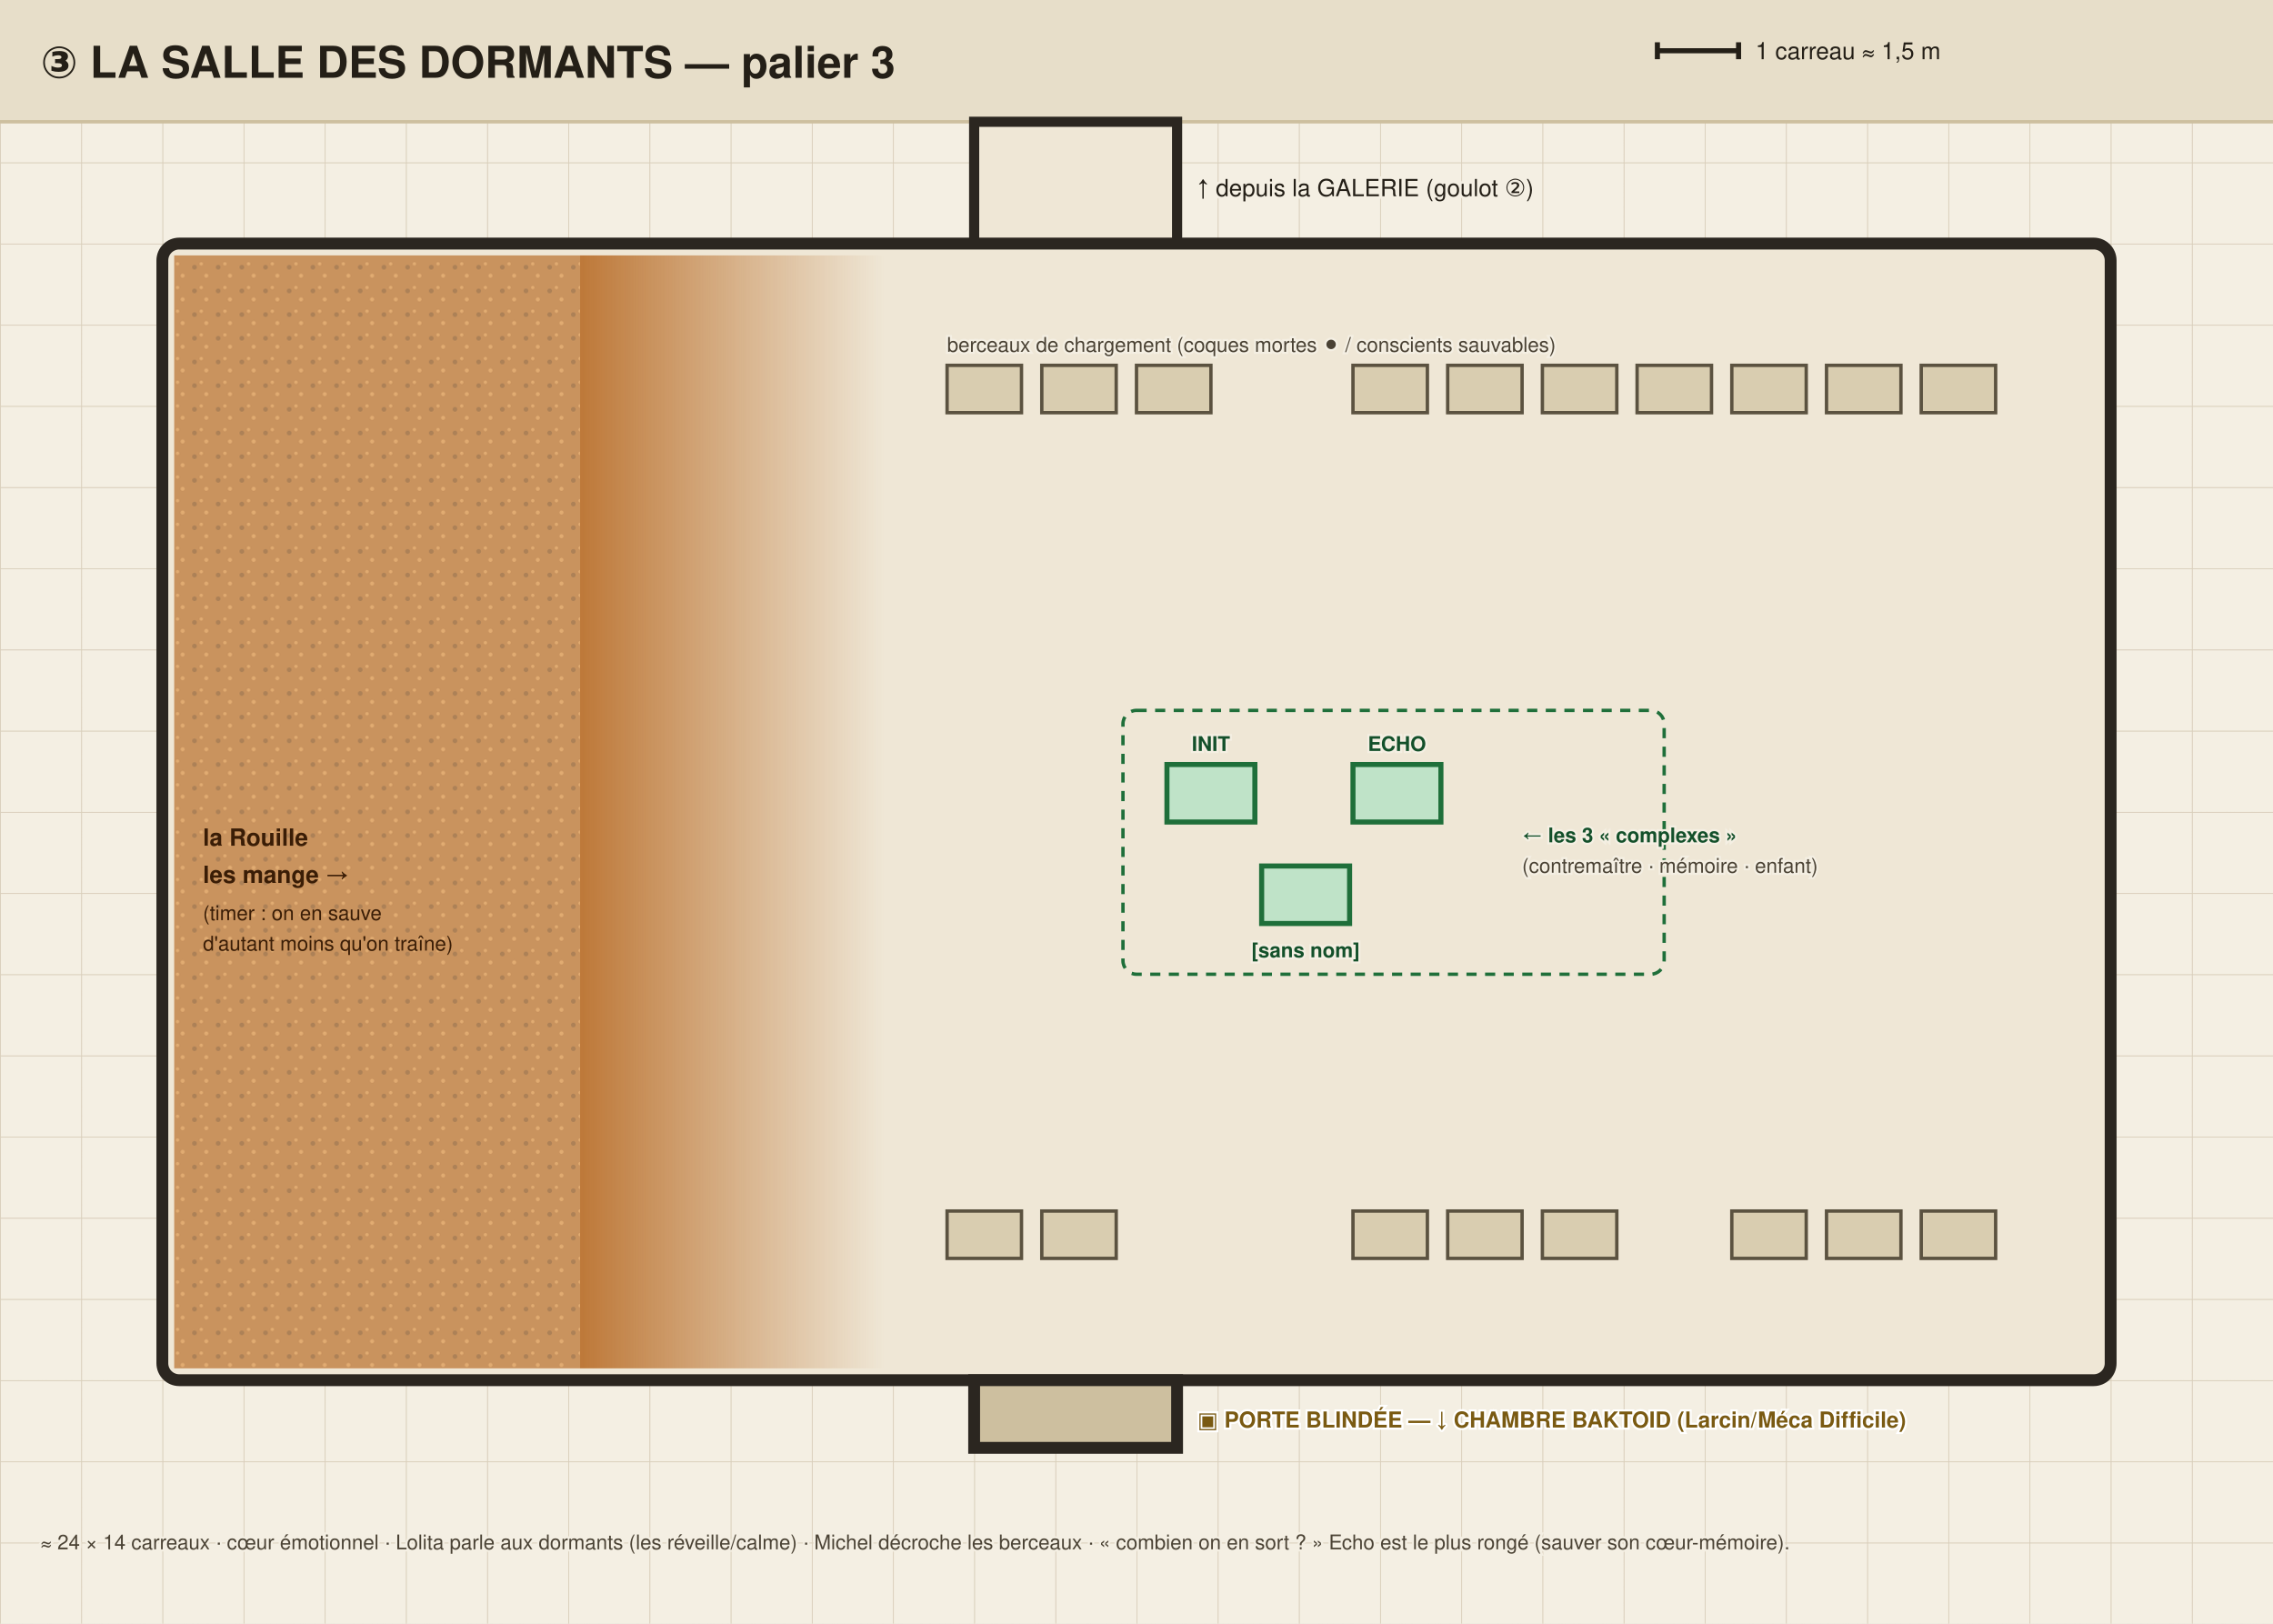
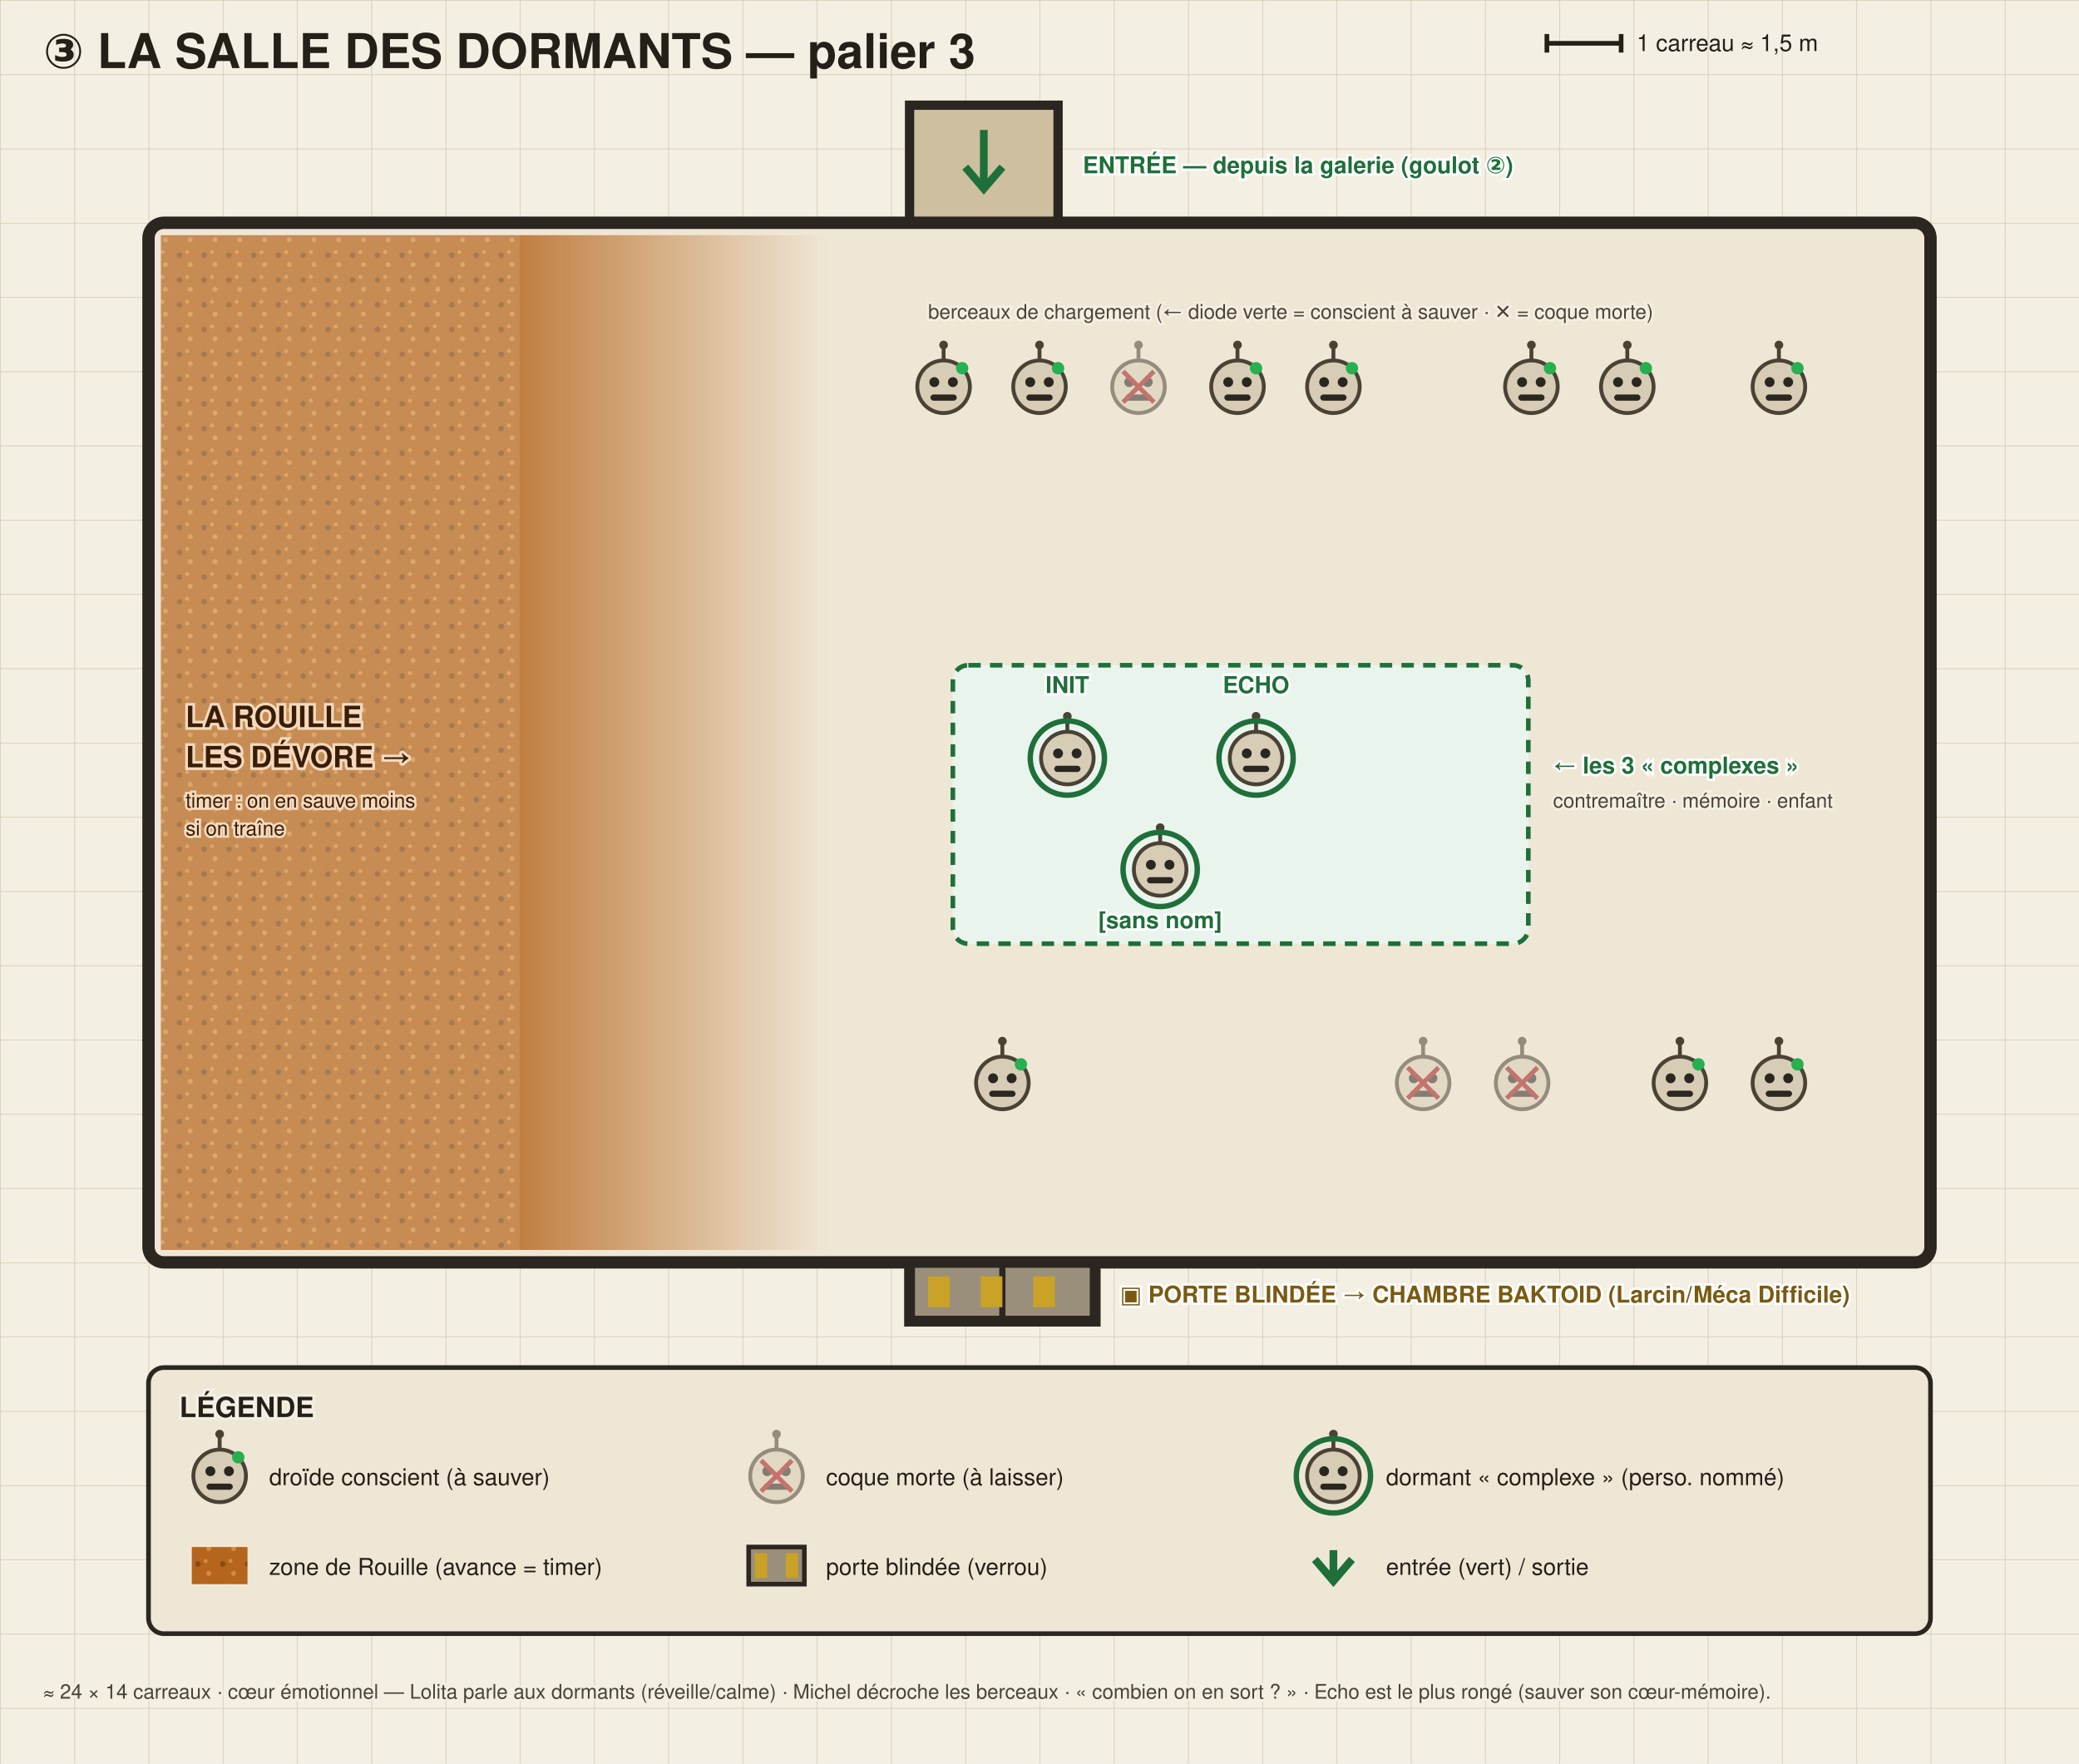
- <svg xmlns="http://www.w3.org/2000/svg" viewBox="0 0 1344 960" font-family="'Segoe UI',Helvetica,Arial,sans-serif">
+ <svg xmlns="http://www.w3.org/2000/svg" viewBox="0 0 1344 1140" font-family="'Segoe UI',Helvetica,Arial,sans-serif">
  <defs>
    <pattern id="grid" width="48" height="48" patternUnits="userSpaceOnUse">
      <path d="M48 0H0V48" fill="none" stroke="#d9cfbb" stroke-width="1" />
    </pattern>
-     <pattern id="rust" width="14" height="14" patternUnits="userSpaceOnUse">
-       <rect width="14" height="14" fill="#b5651d" />
-       <circle cx="3" cy="4" r="1.4" fill="#8a4a12" />
-       <circle cx="10" cy="9" r="1.2" fill="#d98a3a" />
-       <circle cx="7" cy="2" r="1" fill="#d98a3a" />
+     <pattern id="rust" width="16" height="16" patternUnits="userSpaceOnUse">
+       <rect width="16" height="16" fill="#b5651d" />
+       <circle cx="4" cy="5" r="1.8" fill="#8a4a12" />
+       <circle cx="11" cy="11" r="1.6" fill="#d98a3a" />
+       <circle cx="9" cy="3" r="1.3" fill="#d98a3a" />
    </pattern>
    <linearGradient id="rustfade" x1="0" y1="0" x2="1" y2="0">
-       <stop offset="0" stop-color="#b5651d" stop-opacity="0.85" />
+       <stop offset="0" stop-color="#b5651d" stop-opacity="0.8" />
      <stop offset="1" stop-color="#b5651d" stop-opacity="0" />
    </linearGradient>
+     <g id="droid">
+       <circle r="17" fill="#d7cdb6" stroke="#4a4234" stroke-width="2.5" />
+       <line x1="0" y1="-17" x2="0" y2="-26" stroke="#4a4234" stroke-width="2.5" />
+       <circle cx="0" cy="-27" r="2.8" fill="#4a4234" />
+       <circle cx="-6" cy="-3" r="3.2" fill="#2b2620" />
+       <circle cx="6" cy="-3" r="3.2" fill="#2b2620" />
+       <rect x="-8.5" y="5" width="17" height="4" rx="2" fill="#2b2620" />
+     </g>
    <style>
-       .ttl{font-size:26px;font-weight:700;fill:#241f17}
-       .scl{font-size:14px;fill:#241f17}
-       .lbl{font-size:14px;fill:#241f17;paint-order:stroke;stroke:#f4efe3;stroke-width:3}
-       .sub{font-size:12px;fill:#4a4234;paint-order:stroke;stroke:#f4efe3;stroke-width:2.5}
-       .gl{font-size:13px;font-weight:700;fill:#a11515;paint-order:stroke;stroke:#fff;stroke-width:2.5}
-       .cx{font-size:12px;font-weight:700;fill:#13502a;paint-order:stroke;stroke:#f4efe3;stroke-width:2.5}
+       .ttl{font-size:31px;font-weight:700;fill:#241f17}
+       .scl{font-size:15px;fill:#241f17}
+       .rm{font-size:19px;font-weight:700;fill:#241f17;paint-order:stroke;stroke:#f4efe3;stroke-width:3.5}
+       .lbl{font-size:16px;fill:#241f17;paint-order:stroke;stroke:#f4efe3;stroke-width:3.5}
+       .sub{font-size:13px;fill:#4a4234;paint-order:stroke;stroke:#f4efe3;stroke-width:3}
+       .gl{font-size:15px;font-weight:700;fill:#a11515;paint-order:stroke;stroke:#fff;stroke-width:3}
+       .ok{font-size:15px;font-weight:700;fill:#1f6f3a;paint-order:stroke;stroke:#fff;stroke-width:3}
+       .leg{font-size:15px;fill:#241f17}
    </style>
  </defs>
-   <rect width="1344" height="960" fill="#f4efe3" />
-   <rect width="1344" height="960" fill="url(#grid)" />
-   <rect x="0" y="0" width="1344" height="72" fill="#e7dec9" />
-   <line x1="0" y1="72" x2="1344" y2="72" stroke="#cdbf9f" stroke-width="2" />
-   <text x="24" y="46" class="ttl">③ LA SALLE DES DORMANTS — palier 3</text>
-   <g transform="translate(980,30)">
+   <rect width="1344" height="1140" fill="#f4efe3" />
+   <rect width="1344" height="1140" fill="url(#grid)" />
+   <text x="28" y="44" class="ttl">③ LA SALLE DES DORMANTS — palier 3</text>
+   <g transform="translate(1000,28)">
    <line x1="0" y1="0" x2="48" y2="0" stroke="#241f17" stroke-width="3" />
-     <line x1="0" y1="-5" x2="0" y2="5" stroke="#241f17" stroke-width="3" />
-     <line x1="48" y1="-5" x2="48" y2="5" stroke="#241f17" stroke-width="3" />
+     <line x1="0" y1="-6" x2="0" y2="6" stroke="#241f17" stroke-width="3" />
+     <line x1="48" y1="-6" x2="48" y2="6" stroke="#241f17" stroke-width="3" />
    <text x="58" y="5" class="scl">1 carreau ≈ 1,5 m</text>
  </g>
-   <rect x="576" y="72" width="120" height="72" fill="#efe7d6" stroke="#2b2620" stroke-width="6" />
-   <text x="708" y="116" class="lbl">↑ depuis la GALERIE (goulot ②)</text>
-   <rect x="96" y="144" width="1152" height="672" rx="10" fill="#efe7d6" stroke="#2b2620" stroke-width="7" />
-   <rect x="103" y="151" width="240" height="658" fill="url(#rust)" opacity="0.65" />
-   <rect x="343" y="151" width="180" height="658" fill="url(#rustfade)" />
-   <text x="120" y="500" class="lbl" style="fill:#3a1d06;stroke-width:0;font-weight:700">la Rouille</text>
-   <text x="120" y="522" class="lbl" style="fill:#3a1d06;stroke-width:0;font-weight:700">les mange →</text>
-   <text x="120" y="544" class="sub" style="fill:#3a1d06;stroke-width:0">(timer : on en sauve</text>
-   <text x="120" y="562" class="sub" style="fill:#3a1d06;stroke-width:0">d'autant moins qu'on traîne)</text>
-   <g fill="#d9cdb0" stroke="#5b5240" stroke-width="2">
-     <rect x="560" y="216" width="44" height="28" />
-     <rect x="616" y="216" width="44" height="28" />
-     <rect x="672" y="216" width="44" height="28" />
-     <rect x="800" y="216" width="44" height="28" />
-     <rect x="856" y="216" width="44" height="28" />
-     <rect x="912" y="216" width="44" height="28" />
-     <rect x="968" y="216" width="44" height="28" />
-     <rect x="1024" y="216" width="44" height="28" />
-     <rect x="1080" y="216" width="44" height="28" />
-     <rect x="1136" y="216" width="44" height="28" />
+   <rect x="588" y="68" width="96" height="76" fill="#cdbf9f" stroke="#2b2620" stroke-width="6" />
+   <path d="M636 84 V120 M624 108 L636 122 L648 108" fill="none" stroke="#1f6f3a" stroke-width="5" />
+   <text x="700" y="112" class="ok" style="fill:#1f6f3a">ENTRÉE — depuis la galerie (goulot ②)</text>
+   <rect x="96" y="144" width="1152" height="672" rx="10" fill="#efe7d6" stroke="#2b2620" stroke-width="8" />
+   <rect x="104" y="152" width="232" height="656" fill="url(#rust)" opacity="0.7" />
+   <rect x="336" y="152" width="200" height="656" fill="url(#rustfade)" />
+   <text x="120" y="470" class="rm" style="fill:#3a1d06;stroke:#f4d9bd">LA ROUILLE</text>
+   <text x="120" y="496" class="rm" style="fill:#3a1d06;stroke:#f4d9bd">LES DÉVORE →</text>
+   <text x="120" y="522" class="sub" style="fill:#3a1d06;stroke:#f4d9bd">timer : on en sauve moins</text>
+   <text x="120" y="540" class="sub" style="fill:#3a1d06;stroke:#f4d9bd">si on traîne</text>
+   <g>
+     <use href="#droid" transform="translate(610,250)" />
+     <circle cx="622" cy="238" r="4" fill="#26b050" />
+     <use href="#droid" transform="translate(672,250)" />
+     <circle cx="684" cy="238" r="4" fill="#26b050" />
+     <use href="#droid" transform="translate(800,250)" />
+     <circle cx="812" cy="238" r="4" fill="#26b050" />
+     <use href="#droid" transform="translate(862,250)" />
+     <circle cx="874" cy="238" r="4" fill="#26b050" />
+     <use href="#droid" transform="translate(990,250)" />
+     <circle cx="1002" cy="238" r="4" fill="#26b050" />
+     <use href="#droid" transform="translate(1052,250)" />
+     <circle cx="1064" cy="238" r="4" fill="#26b050" />
+     <use href="#droid" transform="translate(1150,250)" />
+     <circle cx="1162" cy="238" r="4" fill="#26b050" />
+     <use href="#droid" transform="translate(648,700)" />
+     <circle cx="660" cy="688" r="4" fill="#26b050" />
+     <use href="#droid" transform="translate(1086,700)" />
+     <circle cx="1098" cy="688" r="4" fill="#26b050" />
+     <use href="#droid" transform="translate(1150,700)" />
+     <circle cx="1162" cy="688" r="4" fill="#26b050" />
  </g>
-   <g fill="#d9cdb0" stroke="#5b5240" stroke-width="2">
-     <rect x="560" y="716" width="44" height="28" />
-     <rect x="616" y="716" width="44" height="28" />
-     <rect x="800" y="716" width="44" height="28" />
-     <rect x="856" y="716" width="44" height="28" />
-     <rect x="912" y="716" width="44" height="28" />
-     <rect x="1024" y="716" width="44" height="28" />
-     <rect x="1080" y="716" width="44" height="28" />
-     <rect x="1136" y="716" width="44" height="28" />
+   <g opacity="0.55">
+     <use href="#droid" transform="translate(920,700)" />
+     <path d="M910 690 L930 710 M930 690 L910 710" stroke="#a11515" stroke-width="3" />
+     <use href="#droid" transform="translate(984,700)" />
+     <path d="M974 690 L994 710 M994 690 L974 710" stroke="#a11515" stroke-width="3" />
+     <use href="#droid" transform="translate(736,250)" />
+     <path d="M726 240 L746 260 M746 240 L726 260" stroke="#a11515" stroke-width="3" />
  </g>
-   <text x="560" y="208" class="sub">berceaux de chargement (coques mortes ⚫ / conscients sauvables)</text>
-   <rect x="664" y="420" width="320" height="156" rx="8" fill="none" stroke="#1f6f3a" stroke-width="2" stroke-dasharray="6 5" />
-   <g stroke="#1f6f3a" stroke-width="3" fill="#bfe3c8">
-     <rect x="690" y="452" width="52" height="34" />
-     <rect x="800" y="452" width="52" height="34" />
-     <rect x="746" y="512" width="52" height="34" />
+   <text x="600" y="206" class="sub">berceaux de chargement (← diode verte = conscient à sauver · ✕ = coque morte)</text>
+   <rect x="616" y="430" width="372" height="180" rx="10" fill="#e9f5ec" stroke="#1f6f3a" stroke-width="3" stroke-dasharray="8 6" />
+   <g>
+     <use href="#droid" transform="translate(690,490)" />
+     <circle cx="690" cy="490" r="24" fill="none" stroke="#1f6f3a" stroke-width="3.5" />
+     <use href="#droid" transform="translate(812,490)" />
+     <circle cx="812" cy="490" r="24" fill="none" stroke="#1f6f3a" stroke-width="3.5" />
+     <use href="#droid" transform="translate(750,562)" />
+     <circle cx="750" cy="562" r="24" fill="none" stroke="#1f6f3a" stroke-width="3.5" />
  </g>
-   <text x="716" y="444" text-anchor="middle" class="cx">INIT</text>
-   <text x="826" y="444" text-anchor="middle" class="cx">ECHO</text>
-   <text x="772" y="566" text-anchor="middle" class="cx">[sans nom]</text>
-   <text x="900" y="498" class="cx">← les 3 « complexes »</text>
-   <text x="900" y="516" class="sub">(contremaître · mémoire · enfant)</text>
-   <rect x="576" y="816" width="120" height="40" fill="#cdbf9f" stroke="#2b2620" stroke-width="7" />
-   <text x="708" y="844" class="gl" style="fill:#7a5a12">▣ PORTE BLINDÉE — ↓ CHAMBRE BAKTOID (Larcin/Méca Difficile)</text>
-   <text x="24" y="916" class="sub">≈ 24 × 14 carreaux · cœur émotionnel · Lolita parle aux dormants (les réveille/calme) · Michel décroche les berceaux · « combien on en sort ? » Echo est le plus rongé (sauver son cœur-mémoire).</text>
+   <text x="690" y="448" text-anchor="middle" class="ok">INIT</text>
+   <text x="812" y="448" text-anchor="middle" class="ok">ECHO</text>
+   <text x="750" y="600" text-anchor="middle" class="ok">[sans nom]</text>
+   <text x="1004" y="500" class="ok">← les 3 « complexes »</text>
+   <text x="1004" y="522" class="sub">contremaître · mémoire · enfant</text>
+   <g>
+     <rect x="588" y="816" width="120" height="38" fill="#9a8f7a" stroke="#2b2620" stroke-width="7" />
+     <line x1="648" y1="816" x2="648" y2="854" stroke="#2b2620" stroke-width="4" />
+     <path d="M600 825 h14 v20 h-14 Z M634 825 h14 v20 h-14 Z M668 825 h14 v20 h-14 Z" fill="#c9a227" />
+   </g>
+   <text x="724" y="842" class="gl" style="fill:#7a5a12">▣ PORTE BLINDÉE → CHAMBRE BAKTOID (Larcin/Méca Difficile)</text>
+   <rect x="96" y="884" width="1152" height="172" rx="10" fill="#efe7d6" stroke="#2b2620" stroke-width="3" />
+   <text x="116" y="916" class="rm" style="font-size:18px">LÉGENDE</text>
+   <g transform="translate(124,946)">
+     <use href="#droid" transform="translate(18,8)" />
+     <circle cx="30" cy="-4" r="4" fill="#26b050" />
+     <text x="50" y="14" class="leg">droïde conscient (à sauver)</text>
+     <g transform="translate(360,0)" opacity="0.55">
+       <use href="#droid" transform="translate(18,8)" />
+       <path d="M8 -2 L28 18 M28 -2 L8 18" stroke="#a11515" stroke-width="3" />
+     </g>
+     <text x="410" y="14" class="leg">coque morte (à laisser)</text>
+     <g transform="translate(720,0)">
+       <use href="#droid" transform="translate(18,8)" />
+       <circle cx="18" cy="8" r="24" fill="none" stroke="#1f6f3a" stroke-width="3.5" />
+     </g>
+     <text x="772" y="14" class="leg">dormant « complexe » (perso. nommé)</text>
+   </g>
+   <g transform="translate(124,1006)">
+     <rect x="0" y="-6" width="36" height="24" fill="url(#rust)" />
+     <text x="50" y="12" class="leg">zone de Rouille (avance = timer)</text>
+     <g transform="translate(360,-6)">
+       <rect x="0" y="0" width="36" height="24" fill="#9a8f7a" stroke="#2b2620" stroke-width="3" />
+       <path d="M4 4 h8 v16 h-8Z M24 4 h8 v16 h-8Z" fill="#c9a227" />
+     </g>
+     <text x="410" y="12" class="leg">porte blindée (verrou)</text>
+     <path transform="translate(720,0)" d="M18 -4 V14 M6 2 L18 16 L30 2" fill="none" stroke="#1f6f3a" stroke-width="5" />
+     <text x="772" y="12" class="leg">entrée (vert) / sortie</text>
+   </g>
+   <text x="28" y="1098" class="sub">≈ 24 × 14 carreaux · cœur émotionnel — Lolita parle aux dormants (réveille/calme) · Michel décroche les berceaux · « combien on en sort ? » · Echo est le plus rongé (sauver son cœur-mémoire).</text>
</svg>
